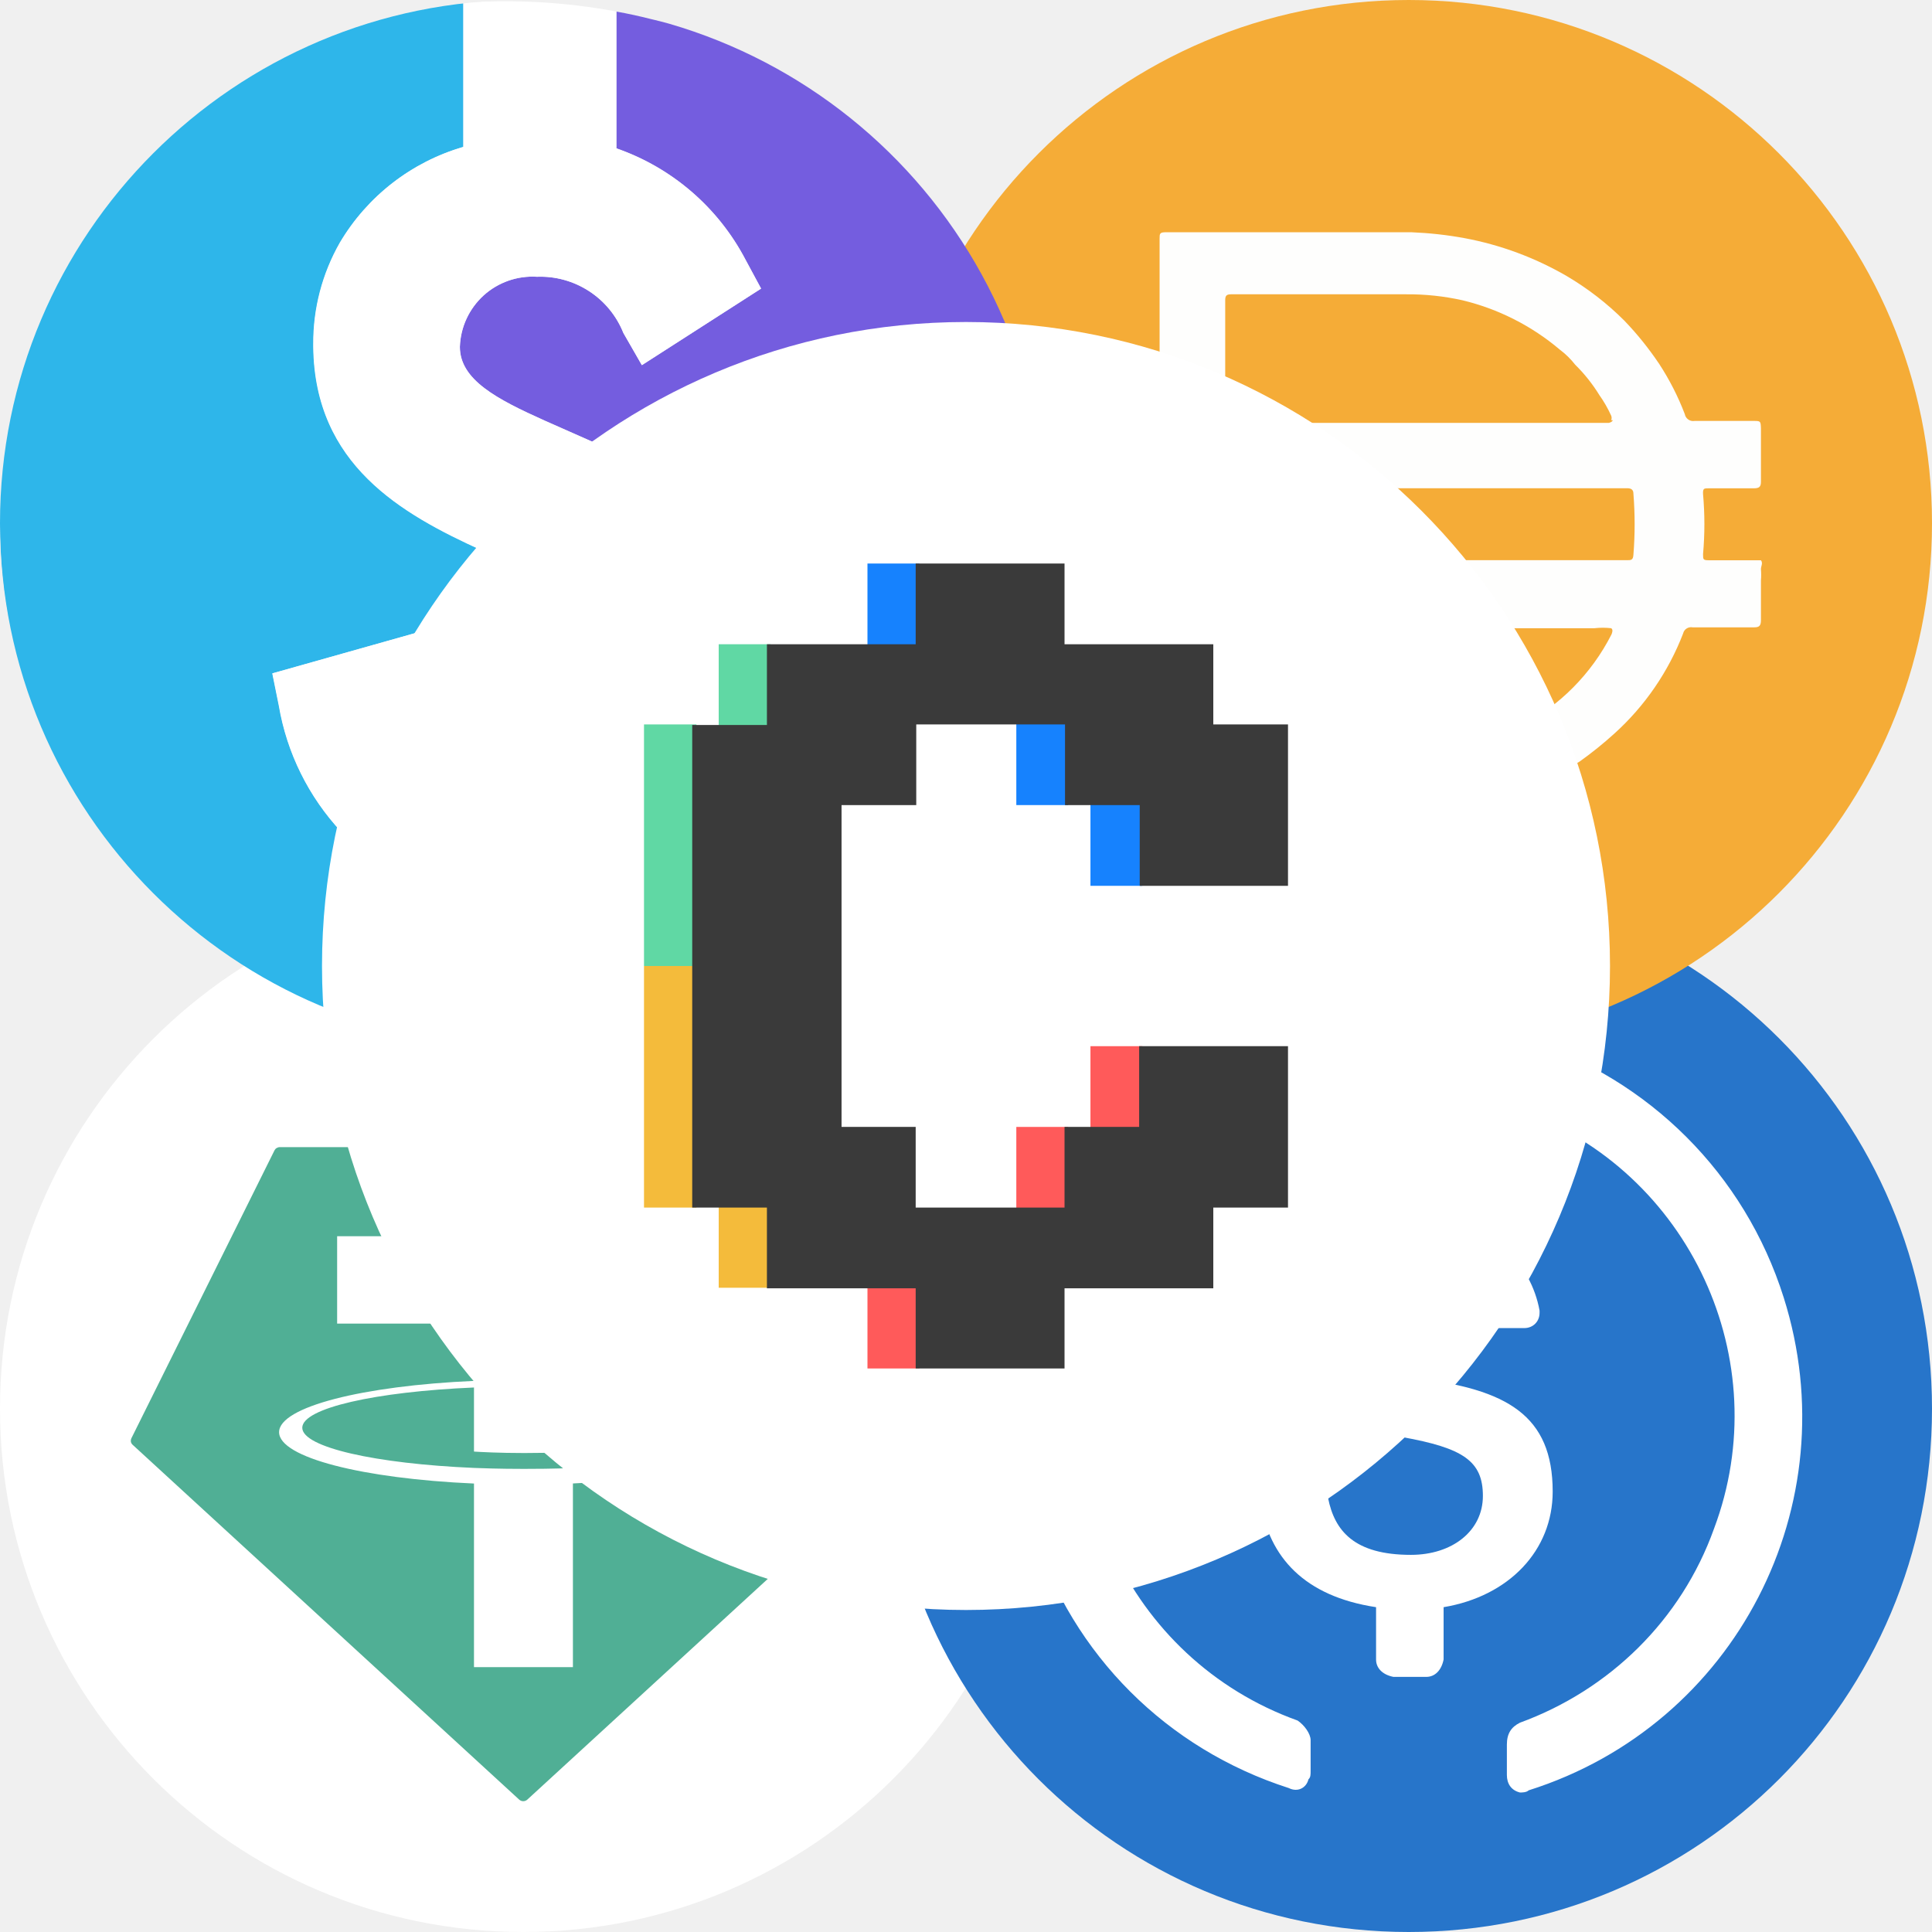
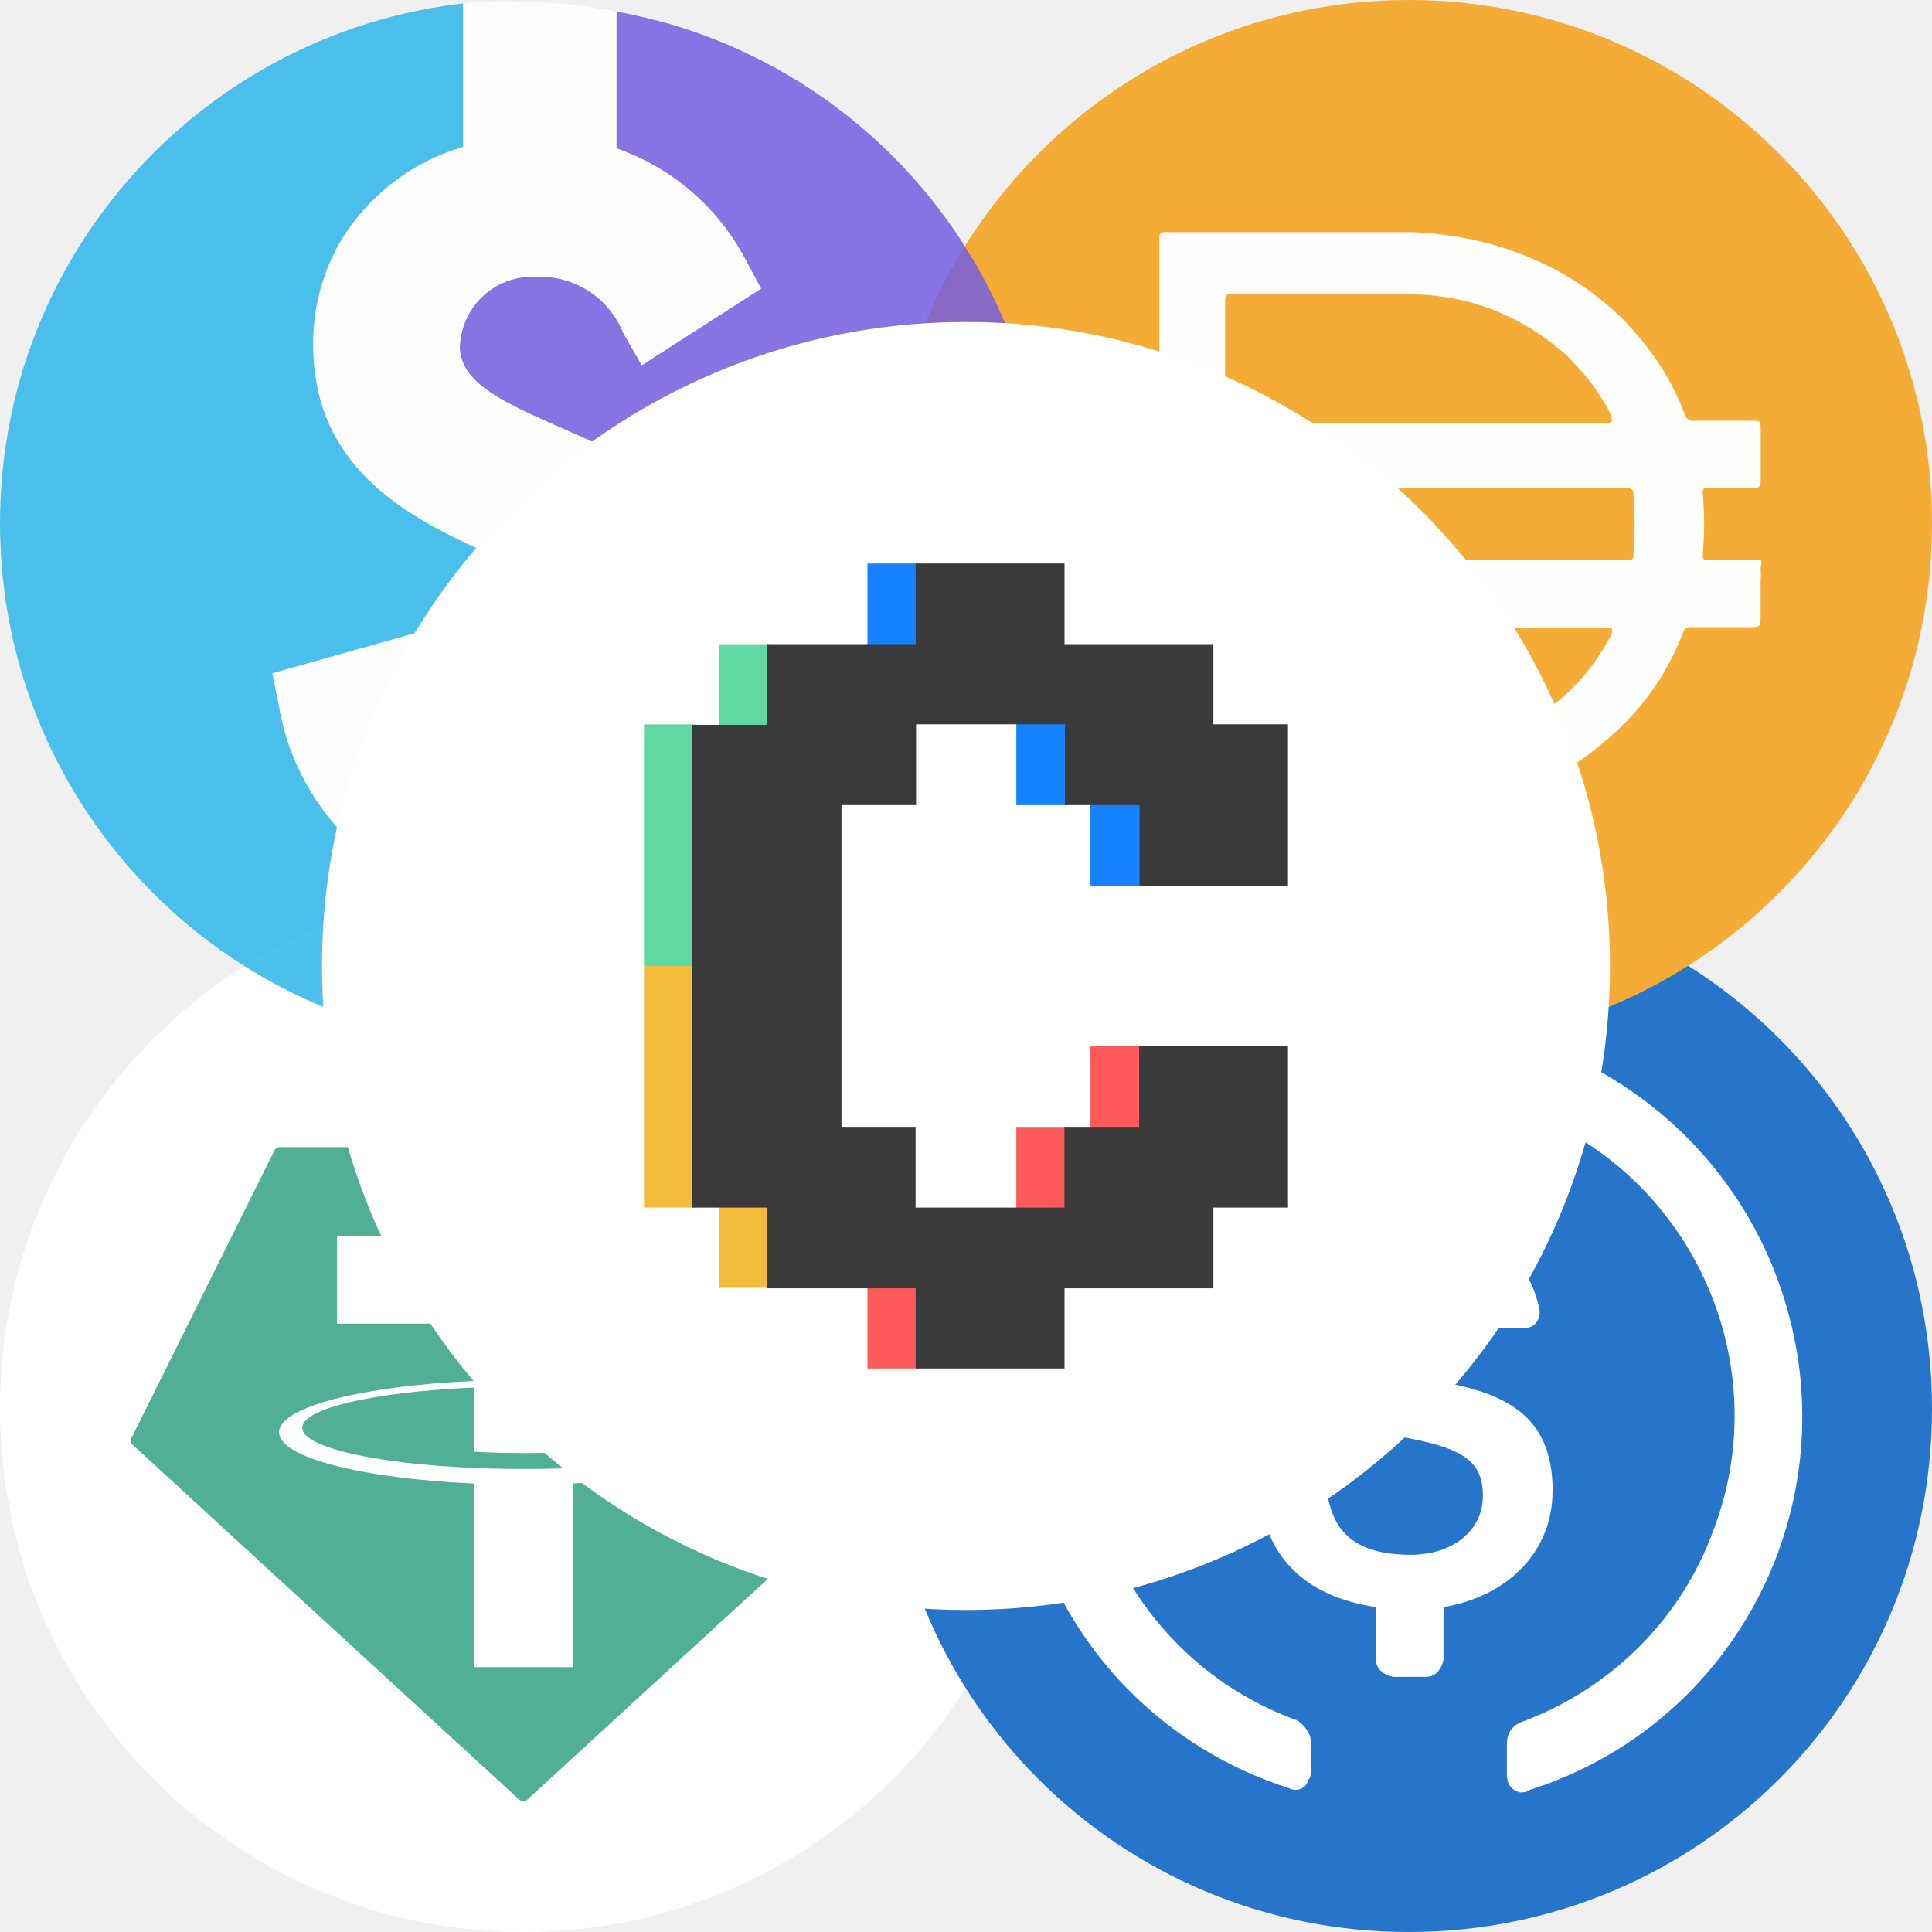
- <svg xmlns="http://www.w3.org/2000/svg" width="24" height="24" viewBox="0 0 24 24" fill="none">
-   <circle cx="6.5" cy="17.5" r="6.5" fill="white" />
-   <g clip-path="url(#clip0_101_27764)">
-     <path fill-rule="evenodd" clip-rule="evenodd" d="M3.41 14.29L1.632 17.867C1.626 17.88 1.624 17.895 1.626 17.91C1.629 17.925 1.637 17.938 1.648 17.948L6.449 22.355C6.463 22.368 6.481 22.375 6.5 22.375C6.519 22.375 6.537 22.368 6.551 22.355L11.352 17.948C11.363 17.938 11.371 17.925 11.374 17.91C11.377 17.896 11.374 17.881 11.368 17.867L9.59 14.29C9.584 14.278 9.575 14.268 9.563 14.261C9.552 14.254 9.538 14.25 9.524 14.25H3.476C3.462 14.25 3.449 14.254 3.437 14.261C3.425 14.268 3.416 14.278 3.41 14.29V14.29V14.29Z" fill="#50AF95" />
-     <path fill-rule="evenodd" clip-rule="evenodd" d="M7.117 18.235C7.082 18.237 6.904 18.247 6.507 18.247C6.191 18.247 5.967 18.238 5.888 18.235C4.667 18.183 3.755 17.979 3.755 17.736C3.755 17.492 4.667 17.288 5.888 17.236V18.032C5.968 18.037 6.197 18.05 6.512 18.05C6.892 18.05 7.082 18.035 7.116 18.032V17.237C8.334 17.289 9.244 17.492 9.244 17.736C9.244 17.979 8.334 18.183 7.116 18.234L7.117 18.235ZM7.117 17.154V16.442H8.817V15.357H4.188V16.442H5.888V17.154C4.506 17.215 3.467 17.477 3.467 17.791C3.467 18.106 4.506 18.368 5.888 18.429V20.71H7.117V18.428C8.495 18.367 9.533 18.105 9.533 17.791C9.533 17.477 8.496 17.215 7.117 17.154L7.117 17.154Z" fill="white" />
+ <svg xmlns="http://www.w3.org/2000/svg" fill="none" height="24" viewBox="0 0 24 24" width="24">
+   <clipPath id="a">
+     <path d="m1.625 14.25h9.75v8.125h-9.75z" />
+   </clipPath>
+   <clipPath id="b">
+     <path d="m8 7h8v10h-8z" />
+   </clipPath>
+   <mask id="c" height="13" maskUnits="userSpaceOnUse" width="13" x="0" y="0">
+     <circle cx="6.5" cy="6.5" fill="#d9d9d9" r="6.5" />
+   </mask>
+   <circle cx="6.5" cy="17.5" fill="#fff" r="6.5" />
+   <g clip-path="url(#a)" clip-rule="evenodd" fill-rule="evenodd">
+     <path d="m3.41 14.29-1.778 3.577c-.007.013-.009.028-.006.043.003.015.01.028.022.038l4.801 4.407c.014.013.032.019.051.019.019 0 .037-.007.051-.019l4.801-4.407c.011-.01.019-.023.022-.038s.001-.03-.006-.043l-1.778-3.577c-.006-.012-.015-.022-.027-.029-.012-.007-.025-.011-.039-.011h-6.048c-.014-0-.027.004-.039.011-.012.007-.021.017-.027.029z" fill="#50af95" />
+     <path d="m7.117 18.235c-.034.002-.213.013-.61.013-.316 0-.54-.009-.619-.013-1.221-.051-2.133-.255-2.133-.499s.911-.447 2.133-.499v.796c.08.005.308.018.624.018.379 0 .569-.015.603-.018v-.795c1.218.052 2.128.256 2.128.499 0 .243-.909.447-2.128.499zm0-1.08v-.712h1.7v-1.085h-4.63v1.085h1.7v.712c-1.382.061-2.421.323-2.421.637 0 .314 1.039.576 2.421.637v2.281h1.229v-2.282c1.379-.061 2.416-.323 2.416-.637 0-.314-1.037-.576-2.416-.637z" fill="#fff" />
  </g>
-   <path d="M17.5 24C21.102 24 24 21.102 24 17.5C24 13.898 21.102 11 17.5 11C13.898 11 11 13.898 11 17.5C11 21.102 13.898 24 17.5 24Z" fill="#2775CA" />
-   <path d="M19.288 18.529C19.288 17.581 18.719 17.256 17.581 17.121C16.769 17.012 16.606 16.796 16.606 16.417C16.606 16.037 16.877 15.794 17.419 15.794C17.906 15.794 18.177 15.956 18.312 16.363C18.34 16.444 18.421 16.498 18.502 16.498H18.935C19.044 16.498 19.125 16.417 19.125 16.308V16.281C19.017 15.685 18.529 15.225 17.906 15.171V14.521C17.906 14.412 17.825 14.331 17.69 14.304H17.283C17.175 14.304 17.094 14.385 17.067 14.521V15.144C16.254 15.252 15.74 15.794 15.74 16.471C15.74 17.365 16.281 17.717 17.419 17.852C18.177 17.988 18.421 18.15 18.421 18.583C18.421 19.017 18.042 19.315 17.527 19.315C16.823 19.315 16.579 19.017 16.498 18.61C16.471 18.502 16.39 18.448 16.308 18.448H15.848C15.74 18.448 15.658 18.529 15.658 18.637V18.665C15.767 19.342 16.2 19.829 17.094 19.965V20.615C17.094 20.723 17.175 20.804 17.31 20.831H17.717C17.825 20.831 17.906 20.75 17.933 20.615V19.965C18.746 19.829 19.288 19.26 19.288 18.529V18.529Z" fill="white" />
-   <path d="M16.119 21.373C14.006 20.615 12.923 18.258 13.708 16.173C14.115 15.035 15.008 14.169 16.119 13.762C16.227 13.708 16.281 13.627 16.281 13.492V13.113C16.281 13.004 16.227 12.923 16.119 12.896C16.092 12.896 16.038 12.896 16.01 12.923C13.438 13.735 12.029 16.471 12.842 19.044C13.329 20.56 14.494 21.725 16.01 22.212C16.119 22.267 16.227 22.212 16.254 22.104C16.281 22.077 16.281 22.05 16.281 21.996V21.617C16.281 21.535 16.2 21.427 16.119 21.373ZM18.99 12.923C18.881 12.869 18.773 12.923 18.746 13.031C18.719 13.058 18.719 13.085 18.719 13.14V13.519C18.719 13.627 18.8 13.735 18.881 13.79C20.994 14.548 22.077 16.904 21.292 18.99C20.885 20.127 19.992 20.994 18.881 21.4C18.773 21.454 18.719 21.535 18.719 21.671V22.05C18.719 22.158 18.773 22.24 18.881 22.267C18.908 22.267 18.962 22.267 18.99 22.24C21.562 21.427 22.971 18.692 22.158 16.119C21.671 14.575 20.479 13.41 18.99 12.923V12.923Z" fill="white" />
-   <path d="M17.5 0C21.09 0 24 2.91 24 6.5C24 10.09 21.09 13 17.5 13C13.91 13 11 10.09 11 6.5C11 2.91 13.91 0 17.5 0Z" fill="#F5AC37" />
-   <path d="M17.74 6.959H20.209C20.262 6.959 20.287 6.959 20.291 6.89C20.311 6.639 20.311 6.386 20.291 6.134C20.291 6.086 20.267 6.065 20.214 6.065H15.298C15.237 6.065 15.221 6.086 15.221 6.143V6.866C15.221 6.959 15.221 6.959 15.318 6.959H17.74V6.959ZM20.015 5.22C20.022 5.202 20.022 5.182 20.015 5.164C19.974 5.074 19.925 4.988 19.868 4.908C19.783 4.77 19.682 4.643 19.567 4.53C19.513 4.461 19.451 4.399 19.381 4.347C19.029 4.048 18.611 3.836 18.162 3.729C17.935 3.679 17.703 3.654 17.471 3.656H15.29C15.229 3.656 15.22 3.681 15.22 3.733V5.176C15.22 5.236 15.22 5.253 15.298 5.253H19.986C19.986 5.253 20.026 5.245 20.035 5.22H20.015H20.015ZM20.015 7.804C19.946 7.796 19.876 7.796 19.807 7.804H15.302C15.241 7.804 15.221 7.804 15.221 7.885V9.295C15.221 9.36 15.221 9.376 15.302 9.376H17.382C17.482 9.384 17.581 9.377 17.678 9.356C17.98 9.335 18.277 9.269 18.56 9.161C18.663 9.126 18.763 9.079 18.857 9.023H18.885C19.373 8.77 19.769 8.371 20.018 7.882C20.018 7.882 20.047 7.821 20.015 7.805V7.804ZM14.405 10.107V10.083V9.137V8.816V7.861C14.405 7.808 14.405 7.8 14.339 7.8H13.458C13.409 7.8 13.389 7.8 13.389 7.735V6.963H14.331C14.384 6.963 14.405 6.963 14.405 6.894V6.131C14.405 6.082 14.405 6.07 14.339 6.07H13.458C13.409 6.07 13.389 6.07 13.389 6.005V5.29C13.389 5.245 13.389 5.233 13.454 5.233H14.327C14.388 5.233 14.405 5.233 14.405 5.156V2.966C14.405 2.901 14.405 2.885 14.486 2.885H17.532C17.754 2.894 17.973 2.918 18.191 2.958C18.638 3.041 19.069 3.201 19.462 3.429C19.723 3.583 19.963 3.768 20.177 3.982C20.338 4.149 20.483 4.33 20.612 4.522C20.739 4.717 20.846 4.926 20.929 5.144C20.939 5.2 20.994 5.239 21.05 5.229H21.778C21.871 5.229 21.871 5.229 21.875 5.319V5.985C21.875 6.05 21.851 6.066 21.785 6.066H21.225C21.168 6.066 21.152 6.066 21.156 6.139C21.178 6.387 21.178 6.635 21.156 6.883C21.156 6.952 21.156 6.96 21.233 6.96H21.875C21.903 6.996 21.875 7.033 21.875 7.07C21.879 7.117 21.879 7.165 21.875 7.212V7.703C21.875 7.772 21.855 7.793 21.793 7.793H21.026C20.972 7.783 20.92 7.817 20.908 7.87C20.725 8.345 20.432 8.772 20.054 9.113C19.916 9.238 19.771 9.355 19.62 9.462C19.457 9.556 19.299 9.653 19.132 9.731C18.825 9.869 18.504 9.971 18.173 10.035C17.86 10.091 17.542 10.117 17.223 10.112H14.403V10.108L14.405 10.107Z" fill="#FEFEFD" />
-   <mask id="mask0_101_27764" style="mask-type:alpha" maskUnits="userSpaceOnUse" x="0" y="0" width="13" height="13">
-     <circle cx="6.5" cy="6.5" r="6.5" fill="#D9D9D9" />
-   </mask>
-   <g mask="url(#mask0_101_27764)">
-     <path d="M12.74 8.36C12.403 9.522 11.749 10.568 10.851 11.378C9.953 12.188 8.847 12.731 7.657 12.946V11.094C8.096 10.927 8.49 10.661 8.811 10.318C8.989 10.127 9.142 9.913 9.265 9.682C9.498 9.241 9.619 8.75 9.616 8.252C9.616 6.614 8.435 5.96 7.329 5.474L6.769 5.226C6.169 4.957 5.712 4.718 5.712 4.308C5.716 4.188 5.744 4.069 5.795 3.959C5.846 3.85 5.918 3.752 6.007 3.67C6.097 3.589 6.201 3.527 6.315 3.487C6.429 3.447 6.55 3.431 6.67 3.438C6.899 3.429 7.125 3.492 7.318 3.617C7.51 3.742 7.659 3.924 7.744 4.137L7.973 4.536L9.454 3.585L9.261 3.226C8.921 2.578 8.348 2.083 7.657 1.843V0.144C7.801 0.169 7.941 0.2 8.087 0.237L8.133 0.248C8.149 0.251 8.165 0.255 8.18 0.26C8.185 0.26 8.19 0.262 8.194 0.263C8.235 0.274 8.274 0.283 8.314 0.295C9.969 0.777 11.365 1.898 12.195 3.41C13.025 4.922 13.221 6.703 12.74 8.36Z" fill="#745DDF" />
-     <path d="M7.798 8.341C7.784 8.672 7.64 8.984 7.398 9.21C7.155 9.435 6.834 9.557 6.503 9.547C6.185 9.536 5.881 9.409 5.65 9.19C5.419 8.97 5.275 8.674 5.247 8.356L5.177 7.859L3.385 8.365L3.467 8.766C3.566 9.354 3.837 9.899 4.244 10.335C4.651 10.77 5.178 11.076 5.757 11.214V13.006C5.439 12.969 5.125 12.908 4.816 12.825C4.772 12.814 4.73 12.802 4.686 12.79C3.335 12.396 2.148 11.575 1.304 10.449C0.459 9.323 0.001 7.953 0 6.544L0 0.292C0 0.224 0.027 0.158 0.075 0.11C0.123 0.062 0.188 0.035 0.256 0.035H5.757V1.825C5.114 2.012 4.566 2.437 4.225 3.014C4.006 3.398 3.892 3.833 3.895 4.275V4.31C3.912 5.77 4.984 6.38 5.996 6.839L6.5 7.06L6.541 7.079C7.345 7.446 7.798 7.687 7.798 8.341Z" fill="#2EB6EA" />
-     <path d="M9.616 8.252C9.619 8.75 9.498 9.242 9.265 9.682C9.142 9.913 8.99 10.127 8.812 10.319C8.491 10.662 8.096 10.927 7.657 11.094V12.954L7.138 13.001C7.138 13.001 6.024 13.034 5.757 13.001L5.754 11.214C5.174 11.076 4.648 10.77 4.24 10.335C3.833 9.899 3.563 9.354 3.463 8.766L3.382 8.365L5.174 7.86L5.244 8.358C5.272 8.675 5.415 8.972 5.647 9.191C5.878 9.41 6.182 9.537 6.5 9.548C6.831 9.558 7.152 9.437 7.394 9.211C7.637 8.985 7.781 8.673 7.795 8.342C7.795 7.687 7.341 7.447 6.539 7.081L6.498 7.061L5.992 6.841C4.98 6.382 3.909 5.772 3.891 4.312V4.275C3.888 3.833 4.002 3.398 4.221 3.014C4.563 2.437 5.111 2.012 5.755 1.825V0.033C6.391 -0.01 7.03 0.026 7.657 0.143V1.843C8.348 2.083 8.922 2.577 9.261 3.226L9.455 3.585L7.974 4.536L7.744 4.136C7.659 3.923 7.511 3.742 7.318 3.617C7.126 3.492 6.9 3.429 6.671 3.438C6.551 3.43 6.43 3.447 6.316 3.487C6.202 3.527 6.097 3.589 6.008 3.67C5.919 3.751 5.846 3.85 5.796 3.959C5.745 4.069 5.717 4.188 5.713 4.309C5.713 4.719 6.172 4.959 6.769 5.227L7.33 5.475C8.435 5.96 9.616 6.614 9.616 8.252Z" fill="white" />
+   <path d="m17.5 24c3.602 0 6.5-2.898 6.5-6.5s-2.898-6.5-6.5-6.5-6.5 2.898-6.5 6.5 2.898 6.5 6.5 6.5z" fill="#2775ca" />
+   <path d="m19.288 18.529c0-.948-.569-1.273-1.706-1.408-.812-.108-.975-.325-.975-.704s.271-.623.812-.623c.487 0 .758.163.894.569.027.081.108.135.19.135h.433c.108 0 .19-.081.19-.19v-.027c-.108-.596-.596-1.056-1.219-1.11v-.65c0-.108-.081-.19-.217-.217h-.406c-.108 0-.19.081-.217.217v.623c-.812.108-1.327.65-1.327 1.327 0 .894.542 1.246 1.679 1.381.758.135 1.002.298 1.002.731 0 .433-.379.731-.894.731-.704 0-.948-.298-1.029-.704-.027-.108-.108-.163-.19-.163h-.461c-.108 0-.19.081-.19.19v.027c.108.677.542 1.165 1.435 1.3v.65c0 .108.081.19.217.217h.406c.108 0 .19-.081.217-.217v-.65c.812-.136 1.354-.704 1.354-1.435z" fill="#fff" />
+   <path d="m16.119 21.373c-2.112-.758-3.196-3.115-2.41-5.2.406-1.137 1.3-2.004 2.41-2.41.108-.054.163-.135.163-.271v-.379c0-.108-.054-.19-.163-.217-.027 0-.081 0-.108.027-2.573.812-3.981 3.548-3.169 6.121.487 1.517 1.652 2.681 3.169 3.169.108.054.217 0 .244-.108.027-.027.027-.054.027-.108v-.379c0-.081-.081-.19-.163-.244zm2.871-8.45c-.108-.054-.217 0-.244.108-.027.027-.027.054-.027.108v.379c0 .108.081.217.163.271 2.112.758 3.196 3.115 2.41 5.2-.406 1.137-1.3 2.004-2.41 2.41-.108.054-.163.135-.163.271v.379c0 .108.054.19.163.217.027 0 .081 0 .108-.027 2.573-.812 3.981-3.548 3.169-6.121-.487-1.544-1.679-2.708-3.169-3.196z" fill="#fff" />
+   <path d="m17.5 0c3.59 0 6.5 2.91 6.5 6.5 0 3.59-2.91 6.5-6.5 6.5-3.59 0-6.5-2.91-6.5-6.5 0-3.59 2.91-6.5 6.5-6.5z" fill="#f5ac37" />
+   <path d="m17.74 6.959h2.47c.053 0 .077 0 .081-.069.02-.251.02-.504 0-.756 0-.049-.024-.069-.077-.069h-4.915c-.061 0-.077.02-.077.077v.723c0 .093 0 .093.097.093zm2.275-1.739c.007-.018.007-.039 0-.057-.041-.09-.09-.176-.147-.256-.085-.137-.186-.264-.301-.378-.054-.069-.117-.13-.187-.183-.352-.299-.77-.511-1.219-.617-.227-.051-.458-.075-.691-.073h-2.182c-.061 0-.069.024-.069.077v1.442c0 .061 0 .077.077.077h4.688s.041-.008.049-.032h-.02zm0 2.584c-.069-.008-.139-.008-.208 0h-4.505c-.061 0-.081 0-.081.081v1.41c0 .065 0 .081.081.081h2.08c.1.008.199.001.296-.02.302-.022.599-.087.882-.195.103-.036.202-.082.296-.138h.028c.488-.254.884-.652 1.133-1.141 0 0 .028-.061-.004-.078zm-5.611 2.303v-.024-.947-.321-.955c0-.053 0-.061-.065-.061h-.882c-.049 0-.069 0-.069-.065v-.772h.942c.053 0 .073 0 .073-.069v-.764c0-.049 0-.061-.065-.061h-.882c-.049 0-.069 0-.069-.065v-.715c0-.045 0-.057.065-.057h.873c.061 0 .077 0 .077-.077v-2.19c0-.065 0-.081.081-.081h3.047c.221.009.441.033.658.073.448.083.878.243 1.272.471.261.154.501.339.715.553.161.167.306.348.435.54.128.195.234.404.317.622.01.057.065.095.121.085h.727c.093 0 .093 0 .097.089v.666c0 .065-.024.081-.089.081h-.561c-.057 0-.073 0-.069.073.022.247.022.496 0 .743 0 .069 0 .077.077.077h.641c.028.037 0 .073 0 .11.004.047.004.095 0 .142v.492c0 .069-.02.09-.081.09h-.768c-.054-.01-.106.024-.118.077-.183.475-.475.901-.853 1.243-.138.124-.283.241-.435.349-.163.094-.321.191-.488.268-.307.138-.629.24-.959.305-.314.056-.632.082-.951.077h-2.819v-.004z" fill="#fefefd" />
+   <g mask="url(#c)">
+     <path d="m12.74 8.36c-.337 1.162-.991 2.208-1.889 3.018-.898.81-2.004 1.353-3.194 1.568v-1.852c.439-.167.833-.432 1.154-.776.178-.191.331-.405.453-.637.233-.44.354-.932.351-1.43 0-1.638-1.181-2.292-2.287-2.777l-.56-.248c-.599-.269-1.056-.508-1.056-.918.004-.121.032-.239.083-.349s.123-.208.212-.289c.089-.081.194-.143.308-.183.114-.04.235-.056.355-.049.229-.009.455.054.647.179.192.125.341.307.426.52l.23.399 1.481-.951-.193-.359c-.34-.648-.913-1.143-1.604-1.383v-1.699c.144.025.284.056.43.093l.045.011c.016.003.032.007.048.012.005.001.01.002.014.004.041.011.079.02.119.032 1.655.482 3.051 1.603 3.881 3.115.83 1.512 1.026 3.293.545 4.95z" fill="#745ddf" />
+     <path d="m7.798 8.341c-.014.331-.158.643-.4.869-.242.226-.564.347-.894.337-.318-.011-.622-.138-.853-.357-.231-.219-.375-.516-.403-.833l-.07-.498-1.792.506.081.401c.1.588.37 1.134.777 1.569.407.435.934.741 1.513.879v1.792c-.318-.037-.633-.098-.942-.181-.044-.011-.086-.023-.13-.035-1.351-.394-2.537-1.215-3.382-2.341-.845-1.126-1.302-2.496-1.304-3.904v-6.253c0-.068.027-.133.075-.181.048-.048.113-.075.181-.075h5.5v1.79c-.643.187-1.191.613-1.532 1.19-.219.384-.333.819-.33 1.261v.035c.017 1.46 1.089 2.07 2.101 2.529l.504.22.041.02c.804.366 1.257.608 1.257 1.261z" fill="#2eb6ea" />
+     <path d="m9.616 8.252c.003.498-.118.99-.351 1.43-.123.231-.275.445-.453.637-.321.343-.716.608-1.154.776v1.86l-.52.046s-1.114.033-1.381 0l-.003-1.787c-.58-.138-1.106-.444-1.513-.879-.407-.435-.678-.981-.777-1.569l-.081-.401 1.792-.505.07.498c.028.318.172.614.403.833.231.219.535.346.853.357.331.01.652-.112.894-.337.242-.226.386-.538.4-.869 0-.654-.453-.895-1.256-1.261l-.041-.02-.506-.22c-1.012-.459-2.083-1.069-2.101-2.529v-.037c-.003-.442.111-.877.33-1.261.342-.577.89-1.002 1.534-1.189v-1.792c.636-.043 1.275-.007 1.902.11v1.7c.691.24 1.264.735 1.604 1.383l.193.359-1.481.951-.23-.399c-.085-.213-.234-.395-.426-.52-.192-.125-.418-.187-.647-.179-.12-.008-.241.009-.355.049-.114.04-.219.102-.308.183s-.162.18-.212.289c-.051.11-.079.228-.083.349 0 .41.459.651 1.056.918l.56.248c1.105.486 2.287 1.14 2.287 2.777z" fill="#fff" />
  </g>
-   <circle cx="12" cy="12" r="8" fill="white" />
-   <g clip-path="url(#clip1_101_27764)">
-     <path d="M13.269 8.95H12.625V10.001H13.269V8.95Z" fill="#1682FE" />
-     <path d="M11.42 7H10.776V8.052H11.42V7Z" fill="#1682FE" />
-     <path d="M9.572 8.003H8.928V9.054H9.572V8.003Z" fill="#60D8A4" />
-     <path d="M8.651 12H8V15.001H8.651V12Z" fill="#F4BB3B" />
-     <path d="M8.651 8.999H8V12H8.651V8.999Z" fill="#60D8A4" />
-     <path d="M14.19 9.953H13.546V11.004H14.19V9.953Z" fill="#1682FE" />
-     <path d="M14.19 12.996H13.546V14.047H14.19V12.996Z" fill="#FF5A5A" />
-     <path d="M13.269 13.999H12.625V15.05H13.269V13.999Z" fill="#FF5A5A" />
-     <path d="M11.42 15.948H10.776V17H11.42V15.948Z" fill="#FF5A5A" />
-     <path d="M9.572 14.946H8.928V15.997H9.572V14.946Z" fill="#F4BB3B" />
-     <path d="M16 10.997V8.999H15.072V8.003H13.224V7H11.375V8.003H9.527V9.006H8.599V15.001H9.527V16.004H11.375V17.007H13.224V16.004H15.072V15.001H16V12.996H14.151V13.999H13.224V15.001H11.375V13.999H10.454V10.001H11.382V8.999H13.23V10.001H14.158V11.004H16V10.997Z" fill="#3A3A3A" />
+   <circle cx="12" cy="12" fill="#fff" r="8" />
+   <g clip-path="url(#b)">
+     <path d="m13.269 8.95h-.644v1.052h.644z" fill="#1682fe" />
+     <path d="m11.42 7h-.644v1.052h.644z" fill="#1682fe" />
+     <path d="m9.572 8.003h-.644v1.052h.644z" fill="#60d8a4" />
+     <path d="m8.651 12h-.651v3.001h.651z" fill="#f4bb3b" />
+     <path d="m8.651 8.999h-.651v3.001h.651z" fill="#60d8a4" />
+     <path d="m14.19 9.953h-.644v1.052h.644z" fill="#1682fe" />
+     <g fill="#ff5a5a">
+       <path d="m14.19 12.996h-.644v1.052h.644z" />
+       <path d="m13.269 13.999h-.644v1.052h.644z" />
+       <path d="m11.42 15.948h-.644v1.052h.644z" />
+     </g>
+     <path d="m9.572 14.946h-.644v1.052h.644z" fill="#f4bb3b" />
+     <path d="m16 10.997v-1.999h-.927v-.996h-1.849v-1.003h-1.849v1.003h-1.849v1.003h-.928v5.996h.928v1.003h1.849v1.003h1.849v-1.003h1.849v-1.003h.927v-2.006h-1.849v1.003h-.928v1.003h-1.849v-1.003h-.921v-3.997h.927v-1.003h1.849v1.003h.927v1.003h1.842z" fill="#3a3a3a" />
  </g>
-   <defs>
-     <clipPath id="clip0_101_27764">
-       <rect width="9.75" height="8.125" fill="white" transform="translate(1.625 14.25)" />
-     </clipPath>
-     <clipPath id="clip1_101_27764">
-       <rect width="8" height="10" fill="white" transform="translate(8 7)" />
-     </clipPath>
-   </defs>
</svg>
